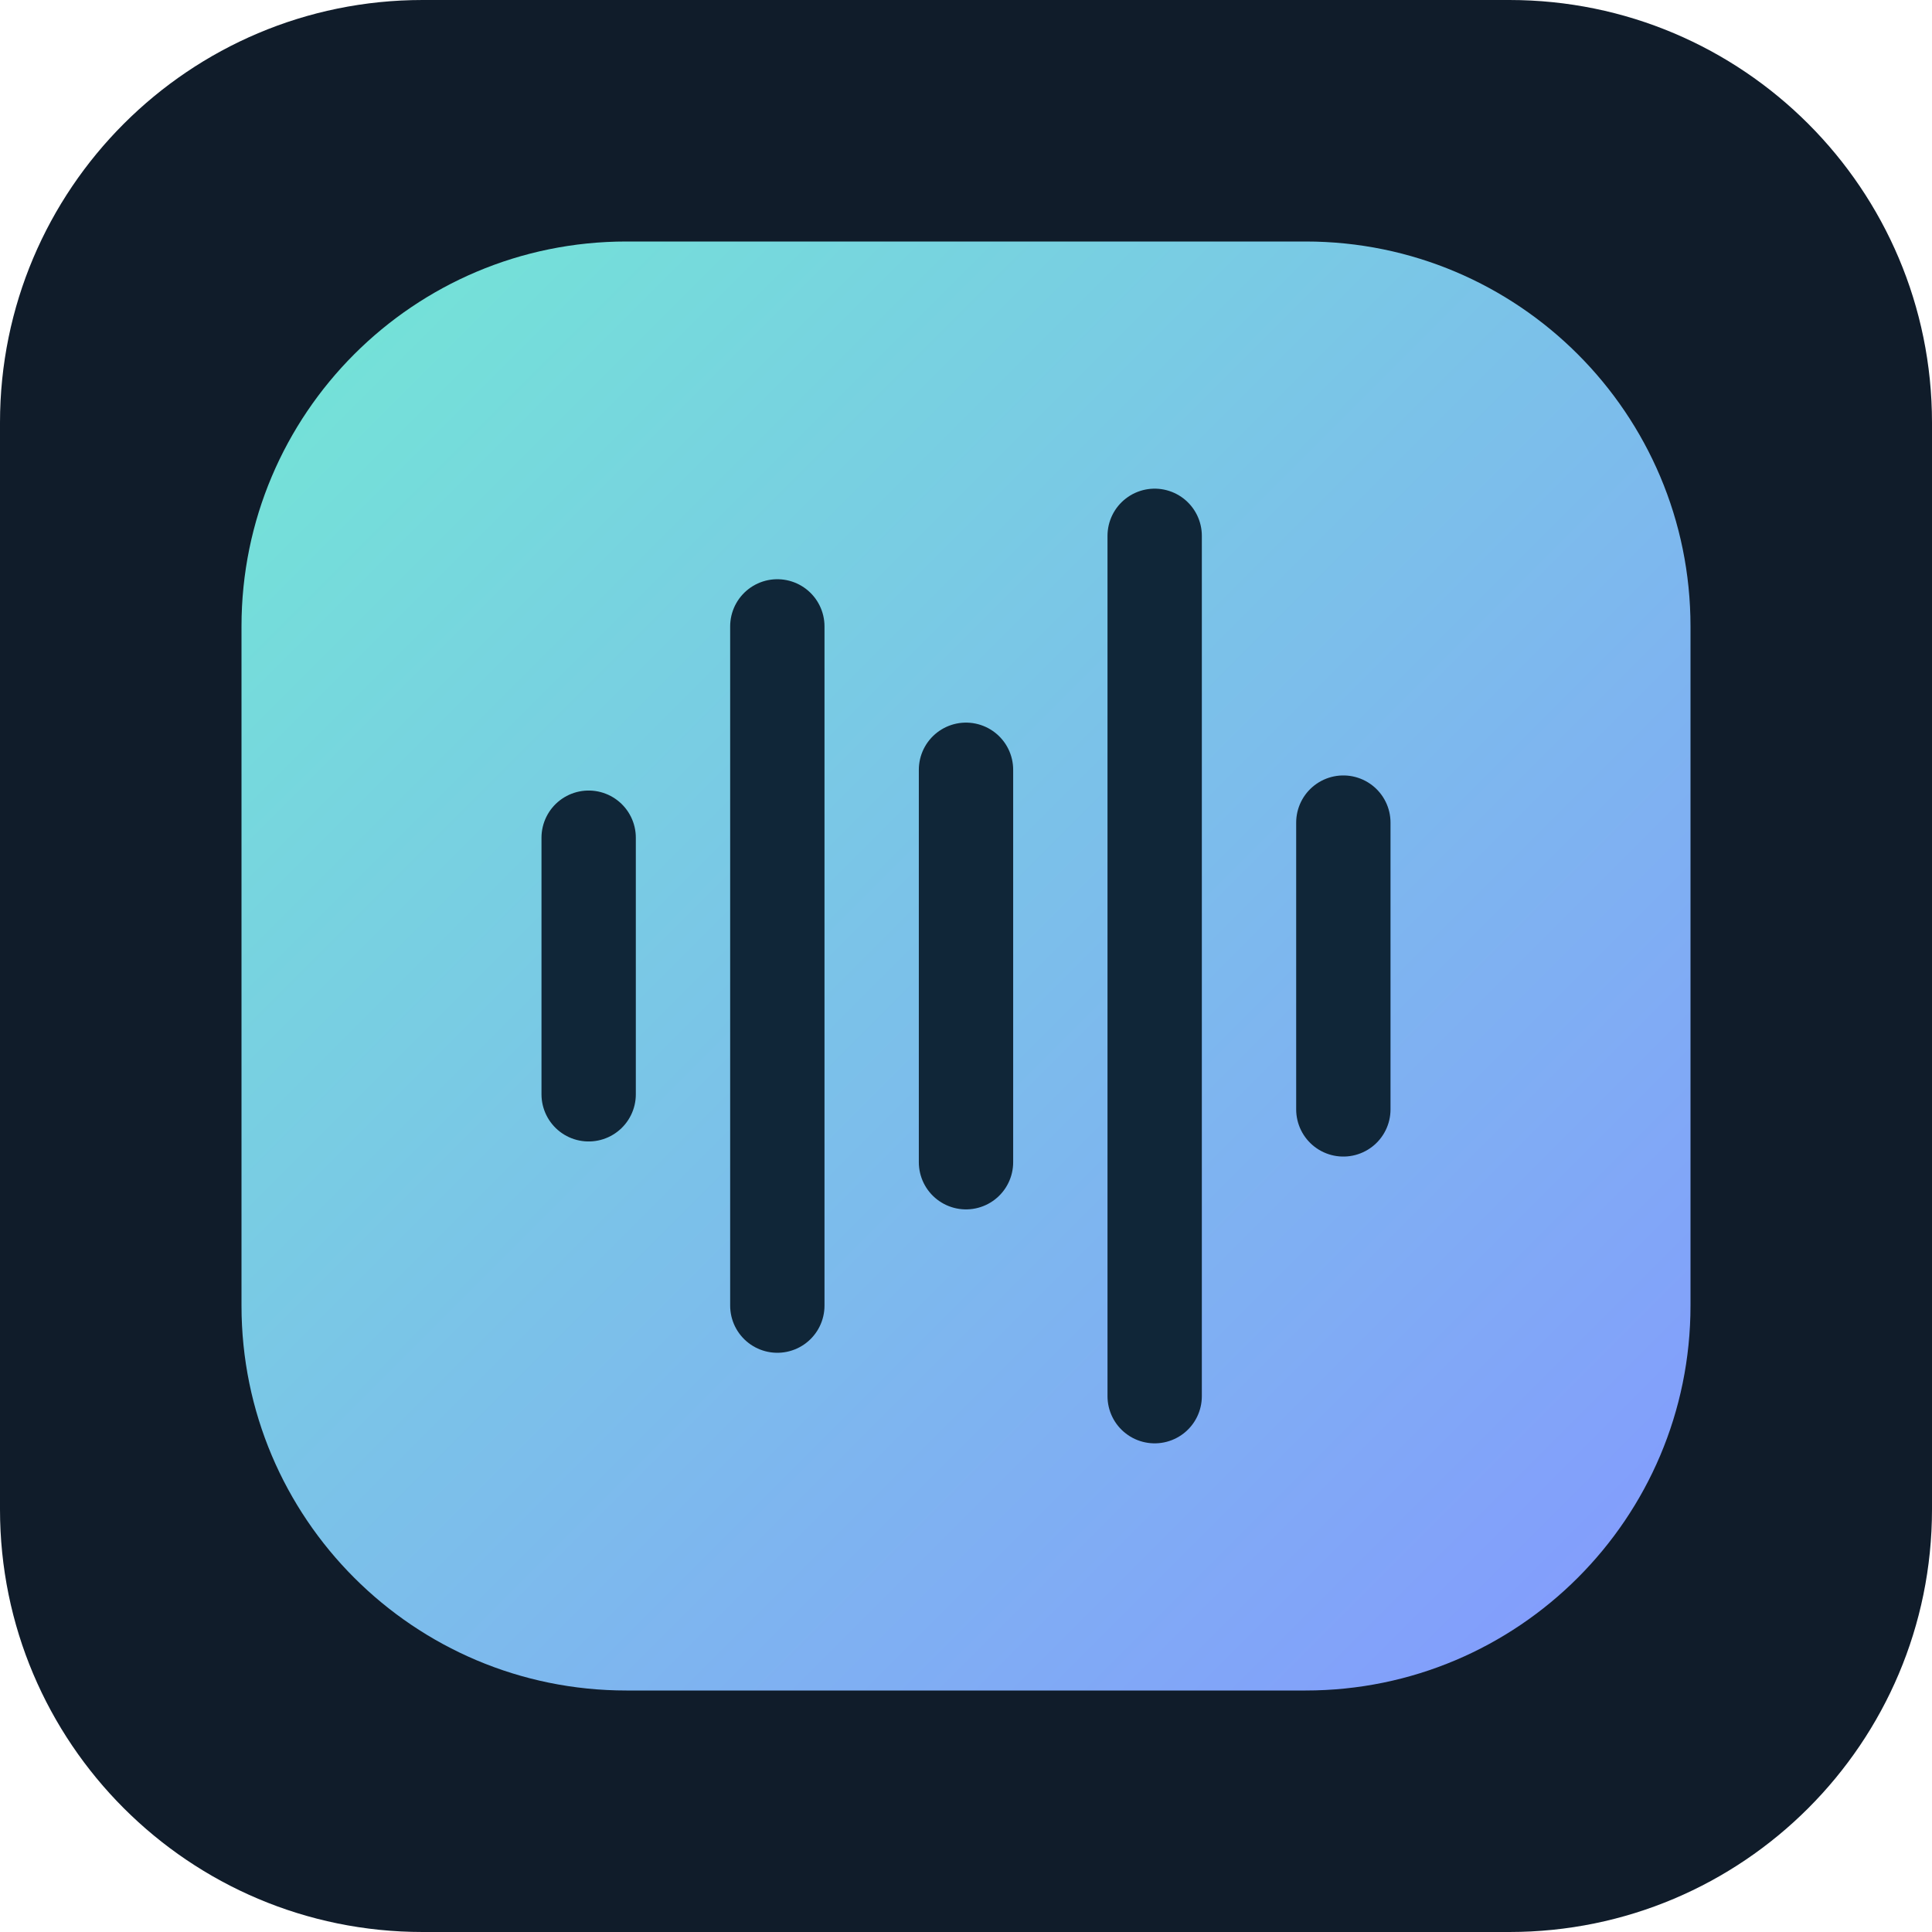
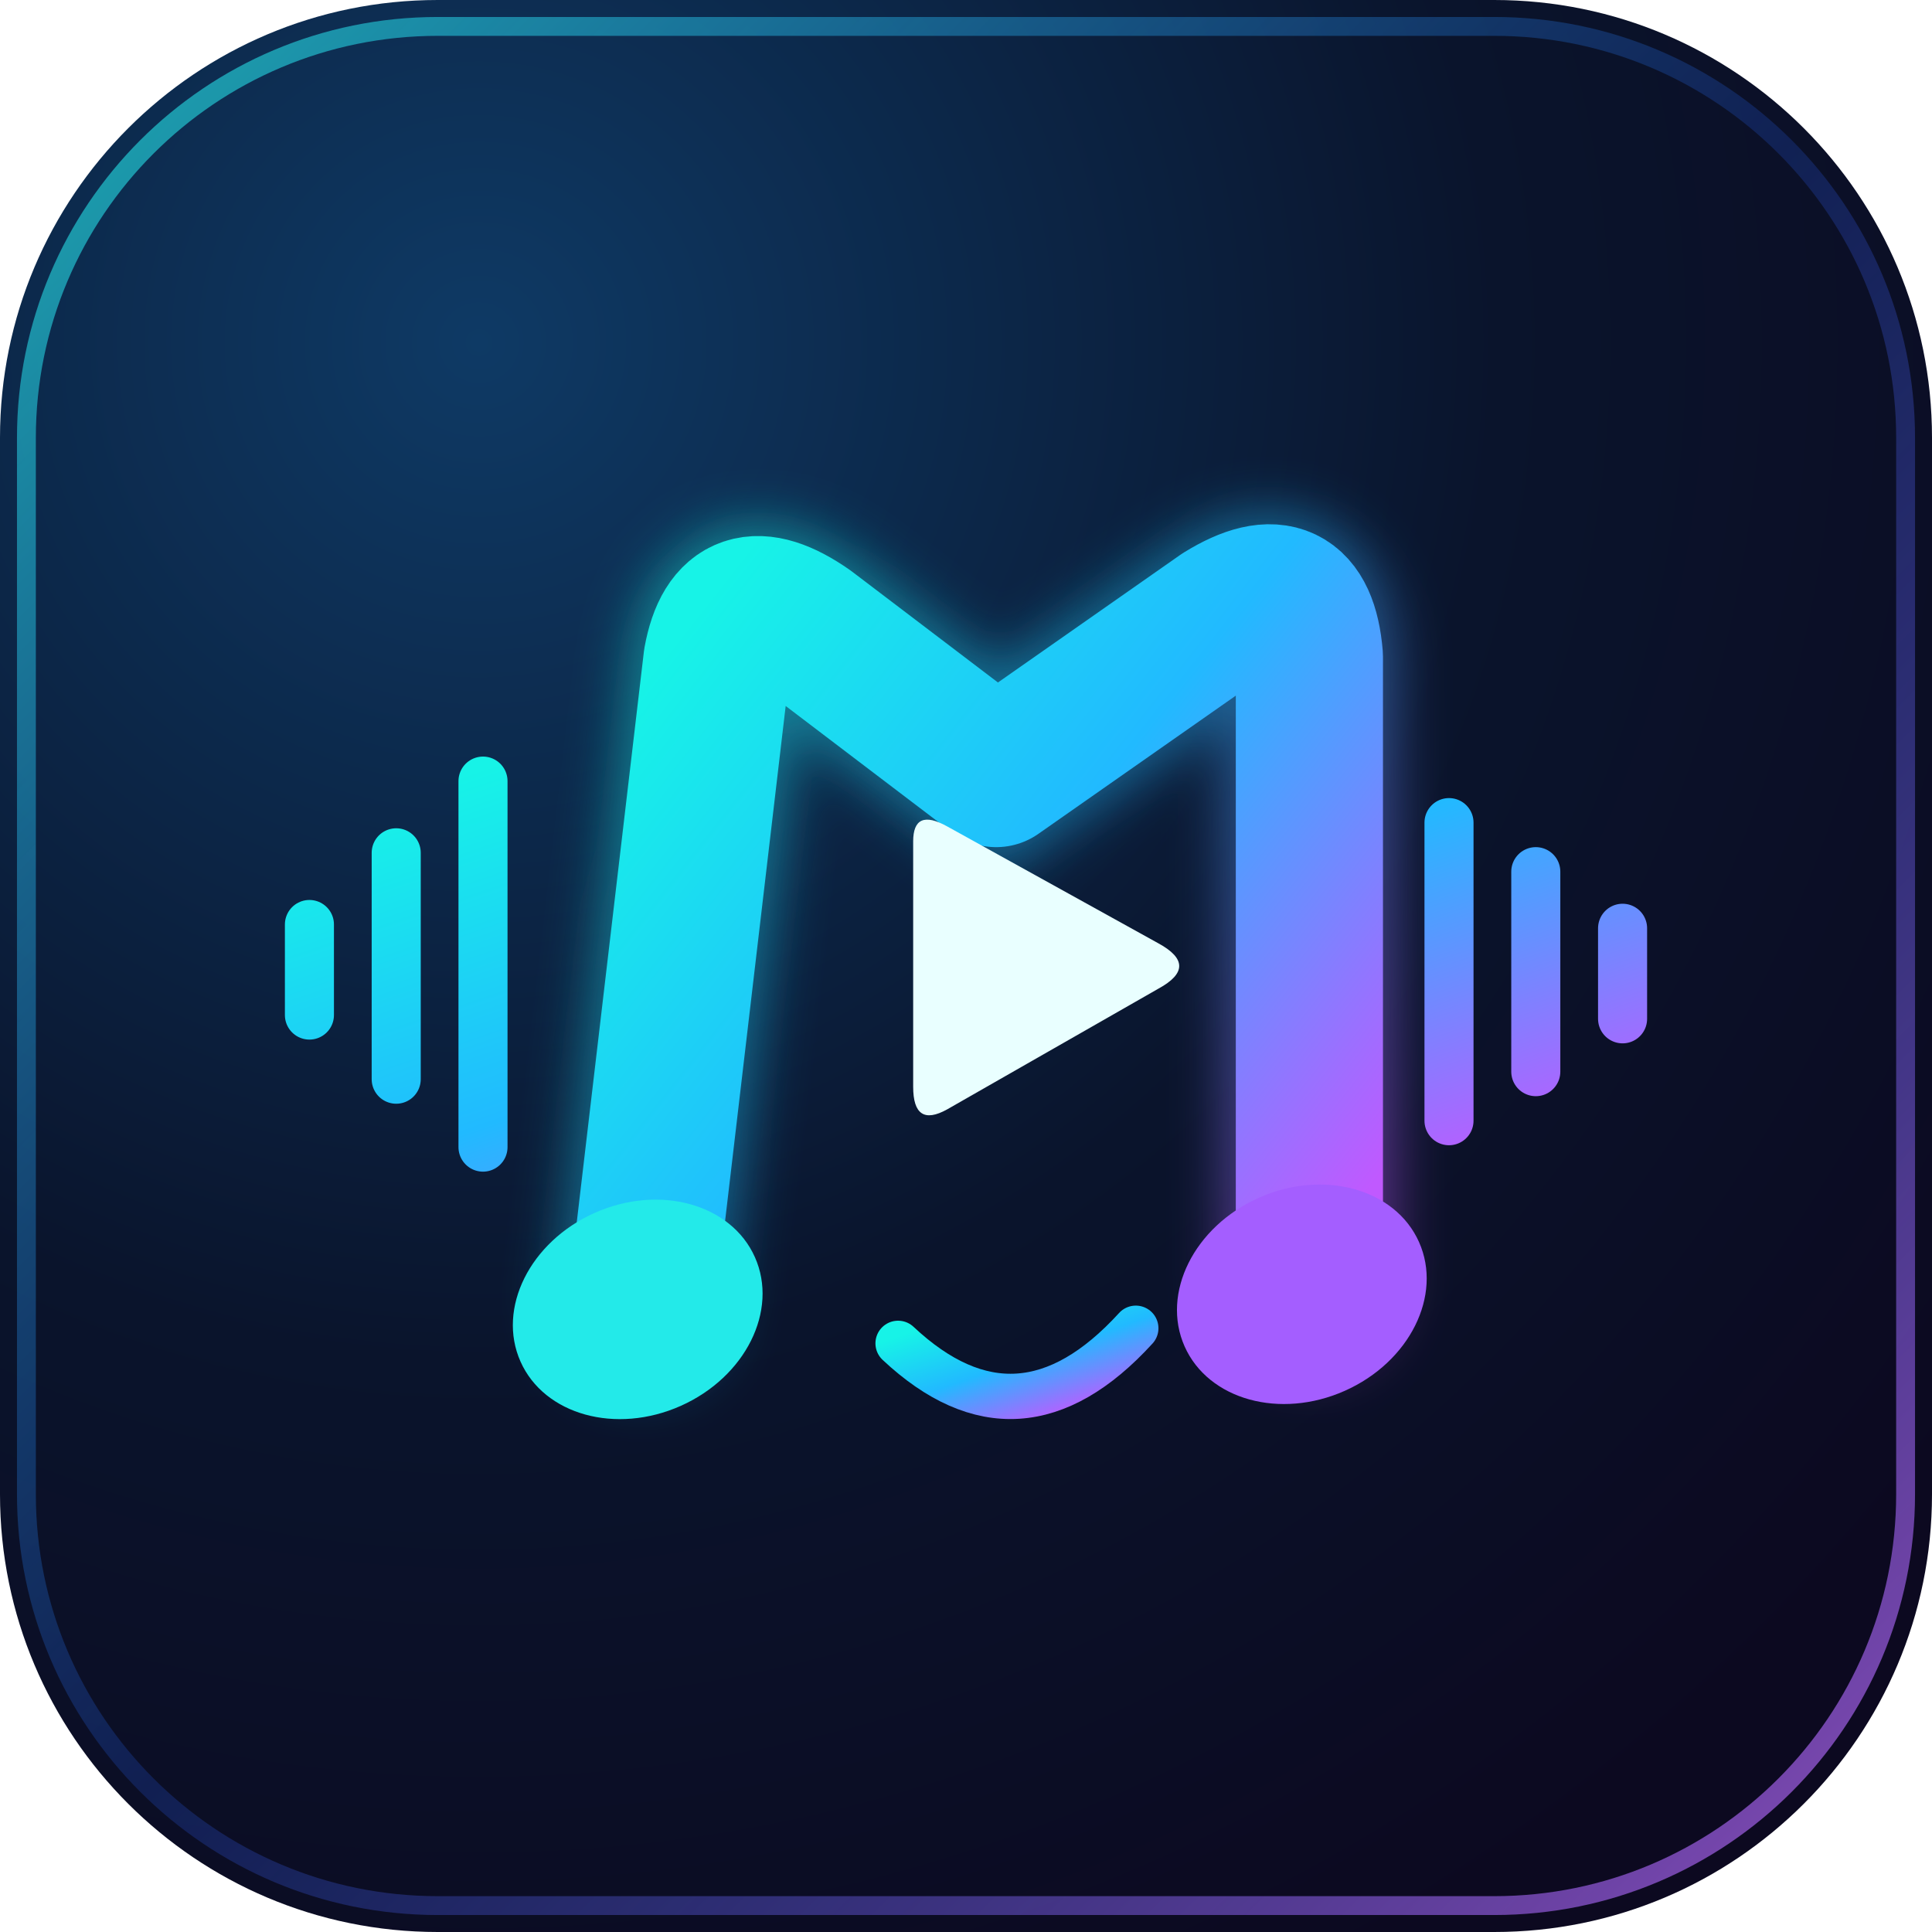
- <svg xmlns="http://www.w3.org/2000/svg" viewBox="0 0 512 512">
+ <svg xmlns="http://www.w3.org/2000/svg" viewBox="0 0 512 512" role="img" aria-label="MusicPleasure">
  <defs>
-     <linearGradient id="g" x2="1" y2="1">
-       <stop stop-color="#73e7d5" />
-       <stop offset="1" stop-color="#8498ff" />
+     <linearGradient id="aurora" x1="0" y1="0.12" x2="1" y2="0.95">
+       <stop stop-color="#17f3e7" />
+       <stop offset=".48" stop-color="#21baff" />
+       <stop offset="1" stop-color="#c059ff" />
    </linearGradient>
+     <linearGradient id="frame" x1="0" y1="0" x2="1" y2="1">
+       <stop stop-color="#26ece4" stop-opacity=".68" />
+       <stop offset=".5" stop-color="#204ec9" stop-opacity=".27" />
+       <stop offset="1" stop-color="#c36bff" stop-opacity=".7" />
+     </linearGradient>
+     <radialGradient id="aura" cx=".25" cy=".18" r=".95">
+       <stop stop-color="#0e3a65" />
+       <stop offset=".55" stop-color="#0a142c" />
+       <stop offset="1" stop-color="#0c0920" />
+     </radialGradient>
+     <filter id="glow" x="-30%" y="-30%" width="160%" height="160%">
+       <feGaussianBlur stdDeviation="7" />
+     </filter>
  </defs>
-   <rect width="512" height="512" rx="112" fill="#101c2a" />
-   <rect x="64" y="64" width="384" height="384" rx="102" fill="url(#g)" />
-   <g fill="none" stroke="#102638" stroke-width="25" stroke-linecap="round">
-     <path d="M156 222v68M206 166v180M256 204v104M306 142v228M356 218v76" />
+   <rect width="512" height="512" rx="116" fill="url(#aura)" />
+   <rect x="7" y="7" width="498" height="498" rx="109" fill="none" stroke="url(#frame)" stroke-width="5" />
+   <g fill="none" stroke="url(#aurora)" stroke-linecap="round" opacity=".46" filter="url(#glow)">
+     <path d="M170 345L190 175Q194 153 214 167L264 205L324 163Q345 150 347 174L347 340" stroke-width="45" />
  </g>
+   <g fill="none" stroke="url(#aurora)" stroke-linecap="round">
+     <path d="M82 245V269M105 226V286M128 207V304M384 218V297M407 231V284M430 246V270" stroke-width="13" />
+     <path d="M170 345L190 175Q194 153 214 167L264 205L324 163Q345 150 347 174L347 340" stroke-width="39" stroke-linejoin="round" />
+   </g>
+   <ellipse cx="169" cy="347" rx="34" ry="28" transform="rotate(-24 169 347)" fill="#23eae9" />
+   <ellipse cx="345" cy="343" rx="34" ry="28" transform="rotate(-24 345 343)" fill="#a45eff" />
+   <path d="M242 223Q242 214 251 219L307 250Q318 256 307 262L251 294Q242 299 242 288Z" fill="#e9ffff" />
+   <path d="M238 356Q270 386 301 352" fill="none" stroke="url(#aurora)" stroke-width="12" stroke-linecap="round" />
</svg>
